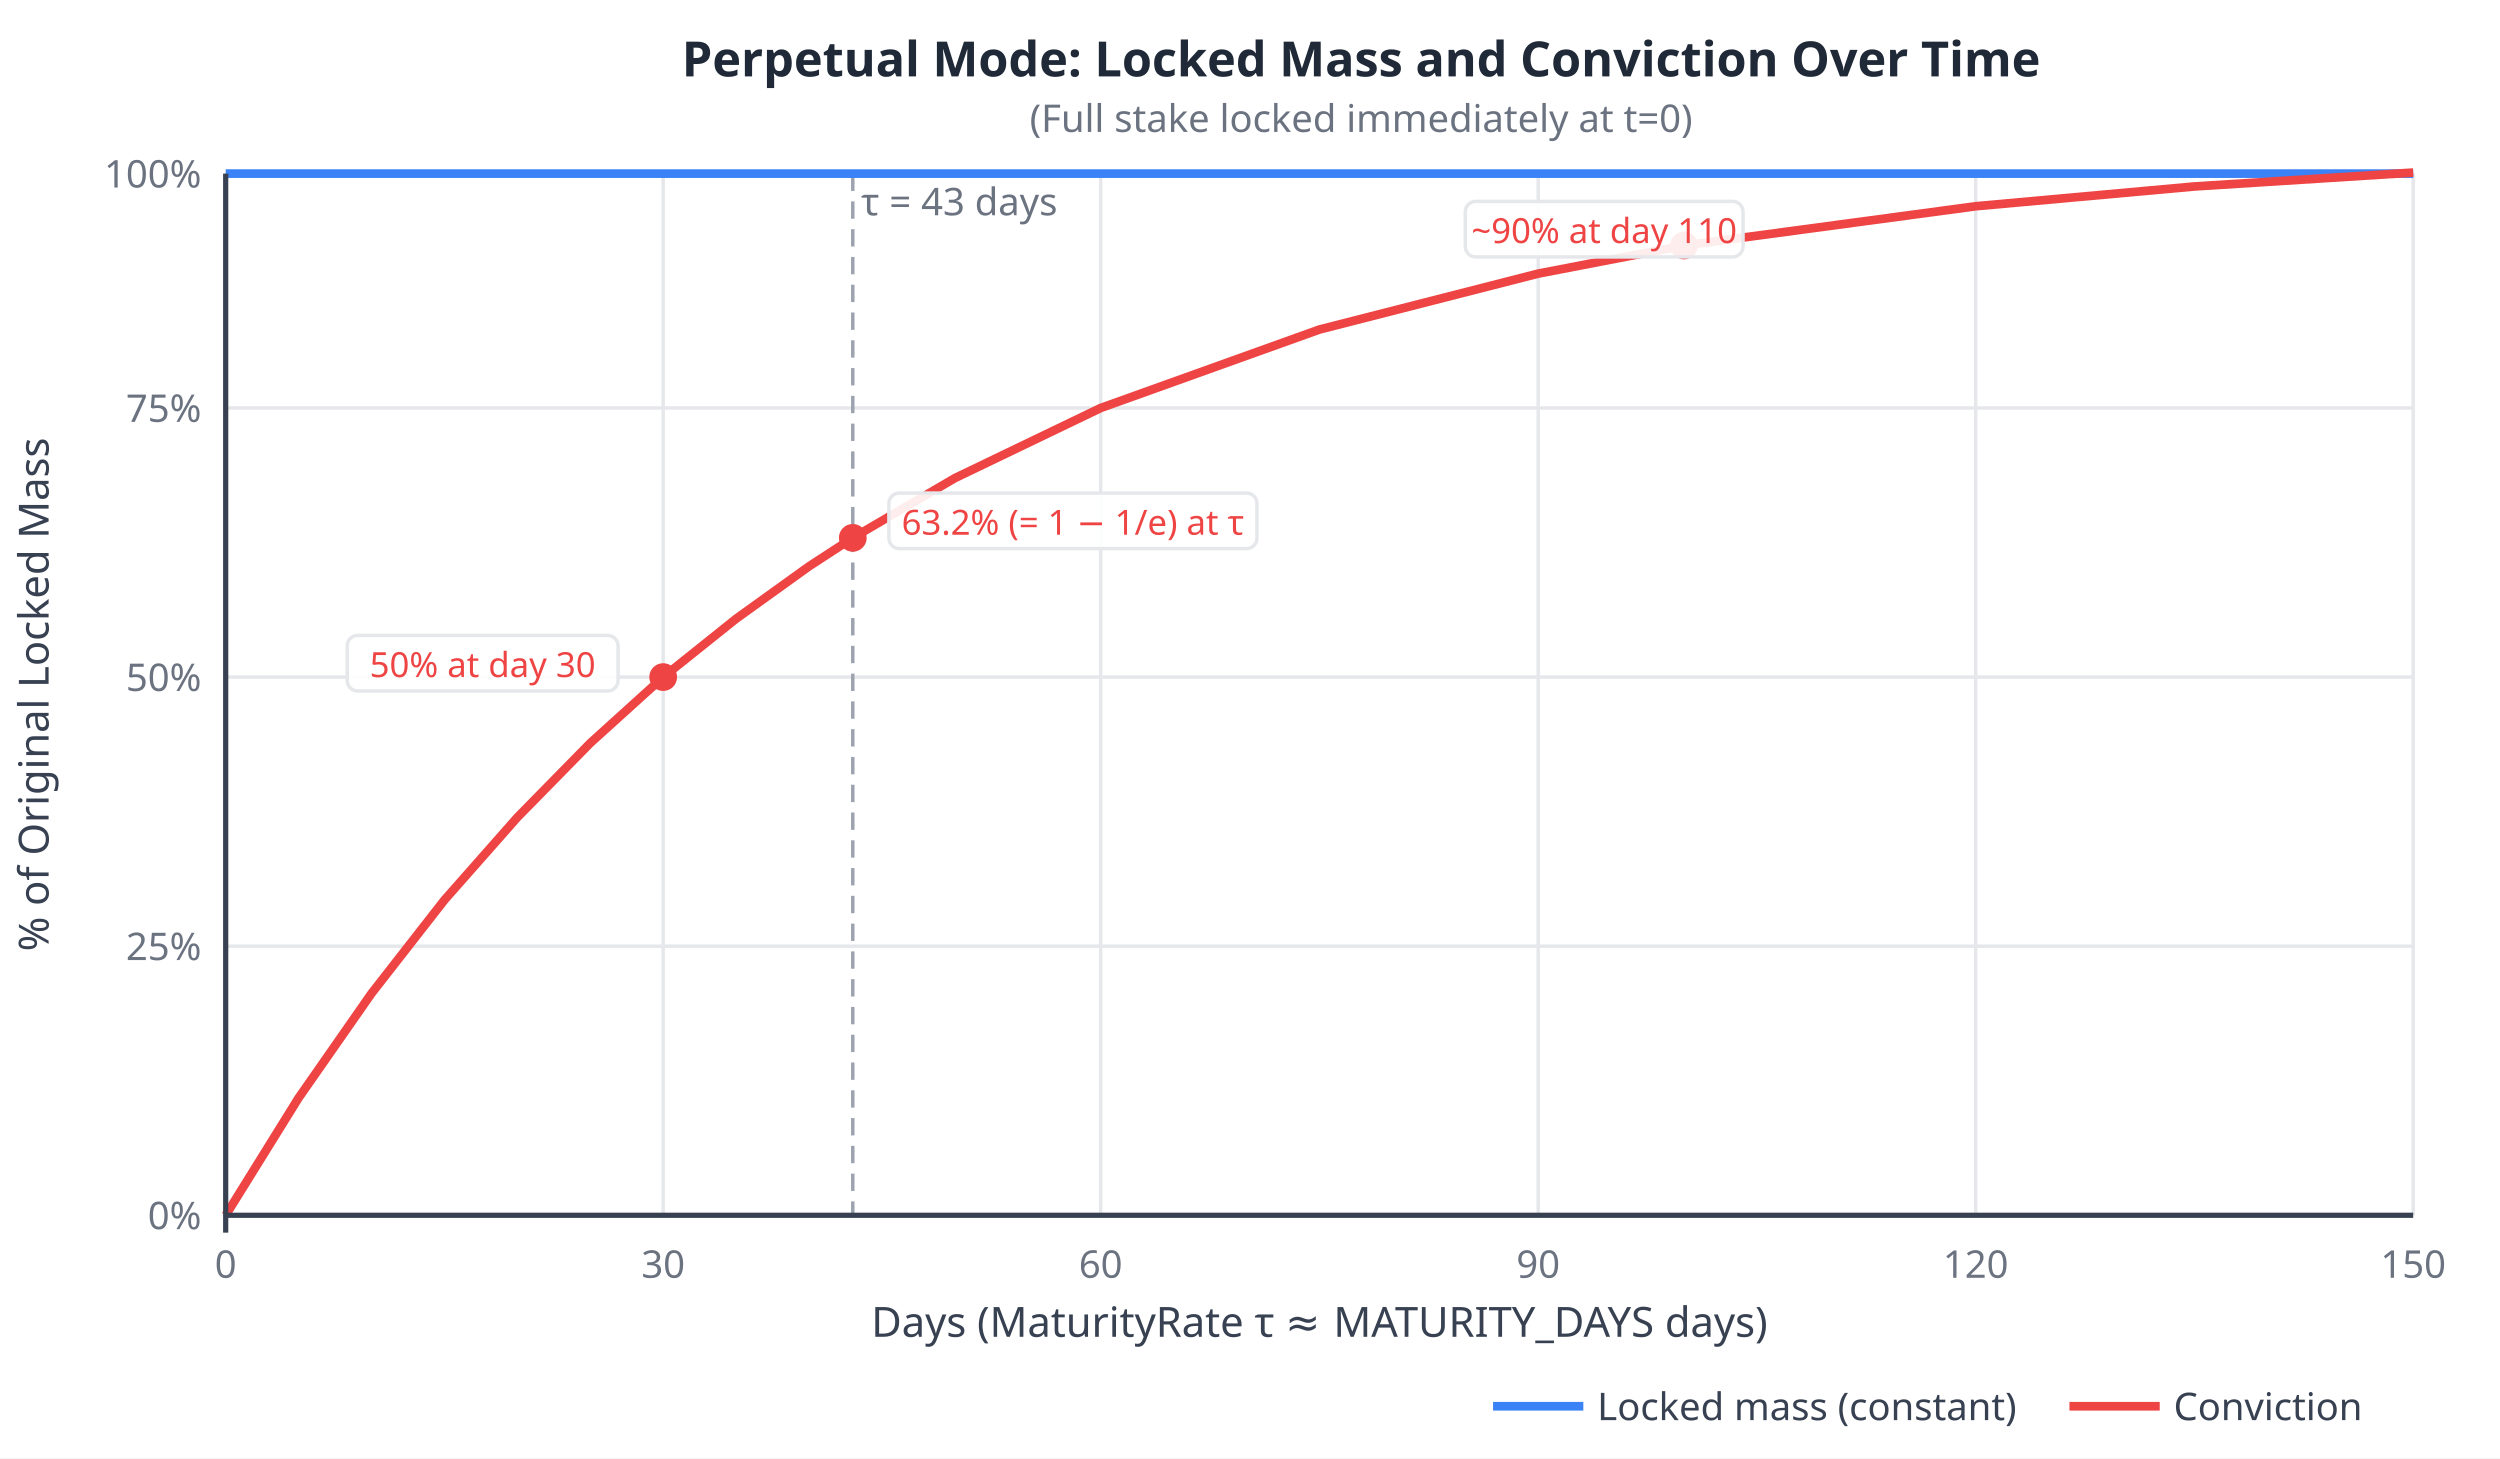
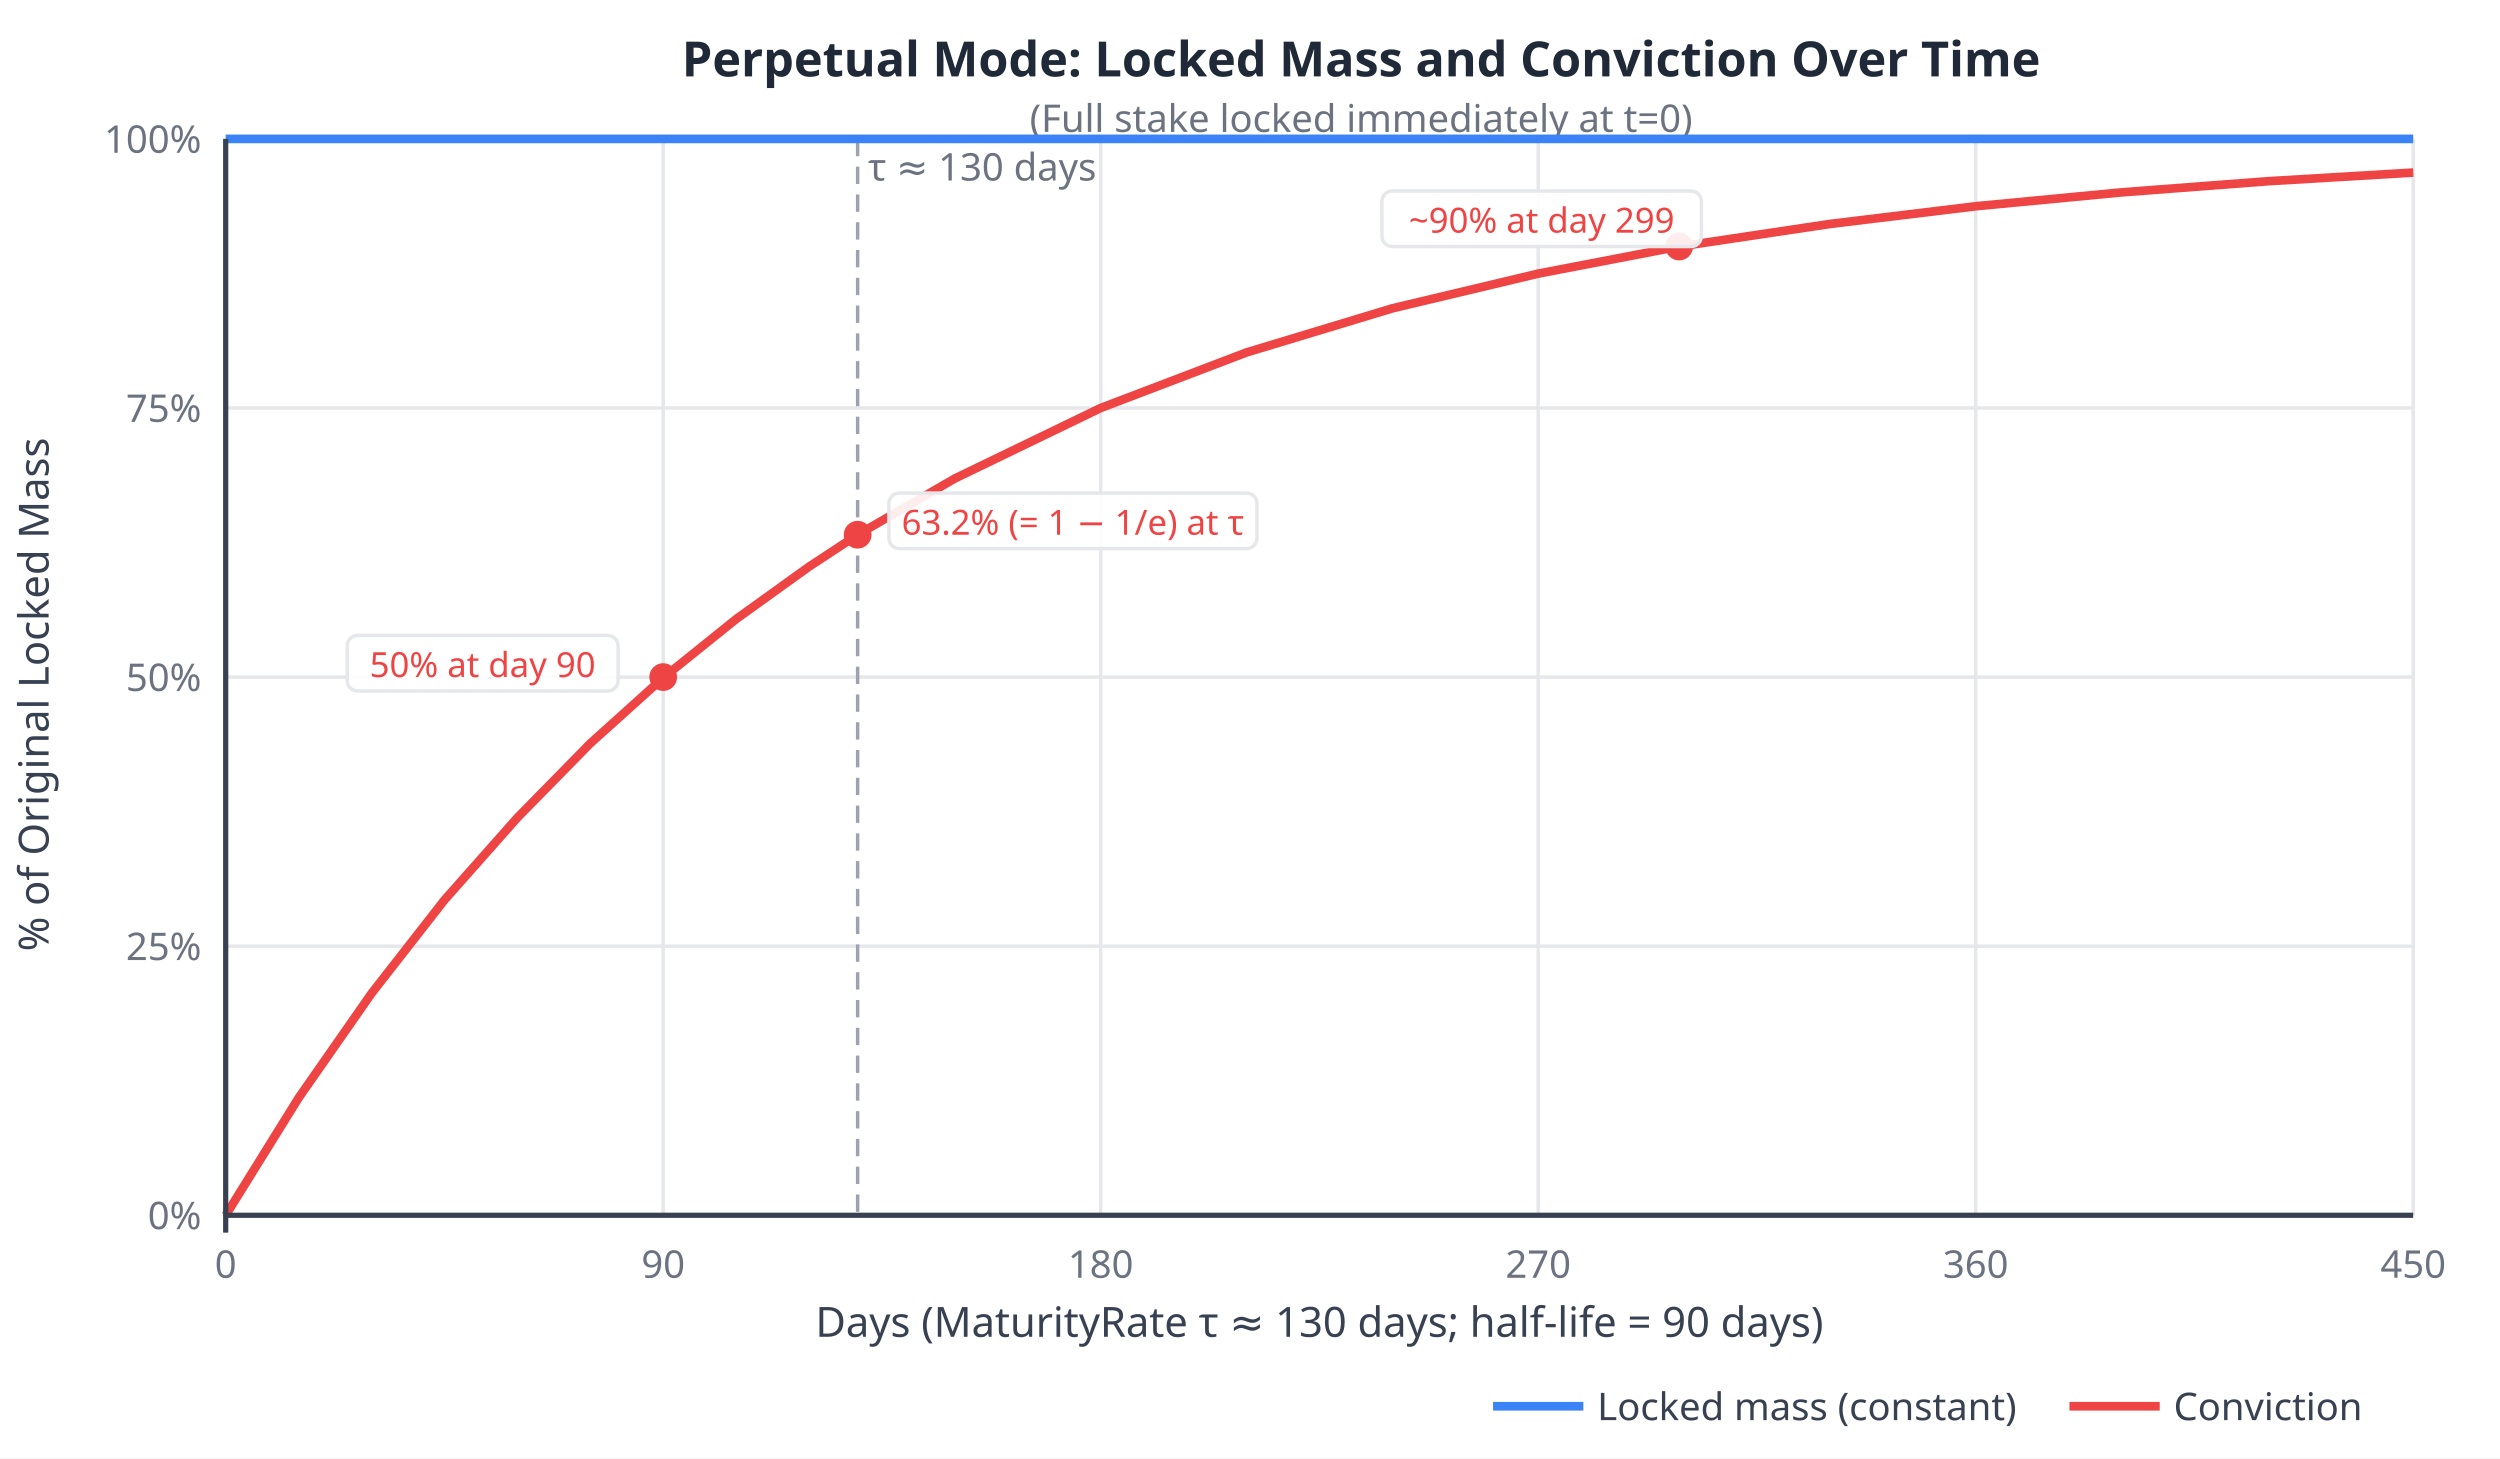
<svg xmlns="http://www.w3.org/2000/svg" viewBox="0 0 720 420" width="720" height="420" font-family="system-ui, sans-serif">
  <rect width="720" height="420" fill="white" />
  <text x="392" y="22" text-anchor="middle" font-size="14" font-weight="600" fill="#1F2937">Perpetual Mode: Locked Mass and Conviction Over Time</text>
  <text x="392" y="38" text-anchor="middle" font-size="11" fill="#6B7280">(Full stake locked immediately at t=0)</text>
  <line x1="65" y1="350" x2="695" y2="350" stroke="#E5E7EB" stroke-width="1" />
  <line x1="65" y1="272.5" x2="695" y2="272.5" stroke="#E5E7EB" stroke-width="1" />
  <line x1="65" y1="195" x2="695" y2="195" stroke="#E5E7EB" stroke-width="1" />
  <line x1="65" y1="117.5" x2="695" y2="117.5" stroke="#E5E7EB" stroke-width="1" />
-   <line x1="65" y1="50" x2="695" y2="50" stroke="#E5E7EB" stroke-width="1" />
-   <line x1="65" y1="50" x2="65" y2="350" stroke="#E5E7EB" stroke-width="1" />
-   <line x1="191" y1="50" x2="191" y2="350" stroke="#E5E7EB" stroke-width="1" />
-   <line x1="317" y1="50" x2="317" y2="350" stroke="#E5E7EB" stroke-width="1" />
-   <line x1="443" y1="50" x2="443" y2="350" stroke="#E5E7EB" stroke-width="1" />
-   <line x1="569" y1="50" x2="569" y2="350" stroke="#E5E7EB" stroke-width="1" />
-   <line x1="695" y1="50" x2="695" y2="350" stroke="#E5E7EB" stroke-width="1" />
-   <line x1="245.6" y1="50" x2="245.6" y2="350" stroke="#9CA3AF" stroke-width="1" stroke-dasharray="5,3" />
-   <line x1="65" y1="50" x2="695" y2="50" stroke="#3B82F6" stroke-width="2.5" />
-   <polyline points="65.0,350.0 86.0,316.2 107.0,286.1 128.0,259.2 149.0,235.4 170.0,214.0 191.0,195.0 212.0,178.2 233.0,163.1 245.6,154.9 275.0,137.7 317.0,117.5 380.0,94.9 443.0,78.8 485.0,70.7 569.0,59.4 632.0,53.7 695.0,49.7" fill="none" stroke="#EF4444" stroke-width="2.5" />
+   <line x1="65" y1="40" x2="695" y2="40" stroke="#E5E7EB" stroke-width="1" />
+   <line x1="65" y1="40" x2="65" y2="350" stroke="#E5E7EB" stroke-width="1" />
+   <line x1="191" y1="40" x2="191" y2="350" stroke="#E5E7EB" stroke-width="1" />
+   <line x1="317" y1="40" x2="317" y2="350" stroke="#E5E7EB" stroke-width="1" />
+   <line x1="443" y1="40" x2="443" y2="350" stroke="#E5E7EB" stroke-width="1" />
+   <line x1="569" y1="40" x2="569" y2="350" stroke="#E5E7EB" stroke-width="1" />
+   <line x1="695" y1="40" x2="695" y2="350" stroke="#E5E7EB" stroke-width="1" />
+   <line x1="247" y1="40" x2="247" y2="350" stroke="#9CA3AF" stroke-width="1" stroke-dasharray="5,3" />
+   <line x1="65" y1="40" x2="695" y2="40" stroke="#3B82F6" stroke-width="2.5" />
+   <polyline points="65.0,350.0 86.0,316.2 107.0,286.1 128.0,259.2 149.0,235.5 170.0,214.1 191.0,195.2 212.0,178.3 233.0,163.2 247.0,154.0 275.0,137.8 317.0,117.5 359.0,101.5 401.0,88.8 443.0,78.8 483.6,71.0 527.0,64.5 569.0,59.4 611.0,55.4 653.0,52.2 695.0,49.7" fill="none" stroke="#EF4444" stroke-width="2.5" />
  <circle cx="191" cy="195" r="4" fill="#EF4444" />
-   <circle cx="245.6" cy="154.9" r="4" fill="#EF4444" />
-   <circle cx="485" cy="70.7" r="4" fill="#EF4444" />
-   <text x="248" y="62" font-size="11" fill="#6B7280">τ = 43 days</text>
+   <circle cx="247" cy="154" r="4" fill="#EF4444" />
+   <circle cx="483.6" cy="71" r="4" fill="#EF4444" />
+   <text x="250" y="52" font-size="11" fill="#6B7280">τ ≈ 130 days</text>
  <rect x="100" y="183" width="78" height="16" rx="3" fill="white" fill-opacity="0.9" stroke="#E5E7EB" />
-   <text x="139" y="195" text-anchor="middle" font-size="10" fill="#EF4444">50% at day 30</text>
+   <text x="139" y="195" text-anchor="middle" font-size="10" fill="#EF4444">50% at day 90</text>
  <rect x="256" y="142" width="106" height="16" rx="3" fill="white" fill-opacity="0.9" stroke="#E5E7EB" />
  <text x="309" y="154" text-anchor="middle" font-size="10" fill="#EF4444">63.2% (= 1 − 1/e) at τ</text>
-   <rect x="422" y="58" width="80" height="16" rx="3" fill="white" fill-opacity="0.9" stroke="#E5E7EB" />
-   <text x="462" y="70" text-anchor="middle" font-size="10" fill="#EF4444">~90% at day 110</text>
+   <rect x="398" y="55" width="92" height="16" rx="3" fill="white" fill-opacity="0.9" stroke="#E5E7EB" />
+   <text x="444" y="67" text-anchor="middle" font-size="10" fill="#EF4444">~90% at day 299</text>
  <line x1="65" y1="350" x2="695" y2="350" stroke="#374151" stroke-width="1.5" />
-   <line x1="65" y1="50" x2="65" y2="355" stroke="#374151" stroke-width="1.5" />
+   <line x1="65" y1="40" x2="65" y2="355" stroke="#374151" stroke-width="1.5" />
  <text x="65" y="368" text-anchor="middle" font-size="11" fill="#6B7280">0</text>
-   <text x="191" y="368" text-anchor="middle" font-size="11" fill="#6B7280">30</text>
-   <text x="317" y="368" text-anchor="middle" font-size="11" fill="#6B7280">60</text>
-   <text x="443" y="368" text-anchor="middle" font-size="11" fill="#6B7280">90</text>
-   <text x="569" y="368" text-anchor="middle" font-size="11" fill="#6B7280">120</text>
-   <text x="695" y="368" text-anchor="middle" font-size="11" fill="#6B7280">150</text>
-   <text x="380" y="385" text-anchor="middle" font-size="12" fill="#374151">Days (MaturityRate τ ≈ MATURITY_DAYS days)</text>
+   <text x="191" y="368" text-anchor="middle" font-size="11" fill="#6B7280">90</text>
+   <text x="317" y="368" text-anchor="middle" font-size="11" fill="#6B7280">180</text>
+   <text x="443" y="368" text-anchor="middle" font-size="11" fill="#6B7280">270</text>
+   <text x="569" y="368" text-anchor="middle" font-size="11" fill="#6B7280">360</text>
+   <text x="695" y="368" text-anchor="middle" font-size="11" fill="#6B7280">450</text>
+   <text x="380" y="385" text-anchor="middle" font-size="12" fill="#374151">Days (MaturityRate τ ≈ 130 days; half-life = 90 days)</text>
  <text x="58" y="354" text-anchor="end" font-size="11" fill="#6B7280">0%</text>
  <text x="58" y="276.5" text-anchor="end" font-size="11" fill="#6B7280">25%</text>
  <text x="58" y="199" text-anchor="end" font-size="11" fill="#6B7280">50%</text>
  <text x="58" y="121.5" text-anchor="end" font-size="11" fill="#6B7280">75%</text>
-   <text x="58" y="54" text-anchor="end" font-size="11" fill="#6B7280">100%</text>
+   <text x="58" y="44" text-anchor="end" font-size="11" fill="#6B7280">100%</text>
  <text transform="rotate(-90)" x="-200" y="14" text-anchor="middle" font-size="12" fill="#374151">% of Original Locked Mass</text>
  <line x1="430" y1="405" x2="456" y2="405" stroke="#3B82F6" stroke-width="2.5" />
  <text x="460" y="409" font-size="11" fill="#374151">Locked mass (constant)</text>
  <line x1="596" y1="405" x2="622" y2="405" stroke="#EF4444" stroke-width="2.5" />
  <text x="626" y="409" font-size="11" fill="#374151">Conviction</text>
</svg>
